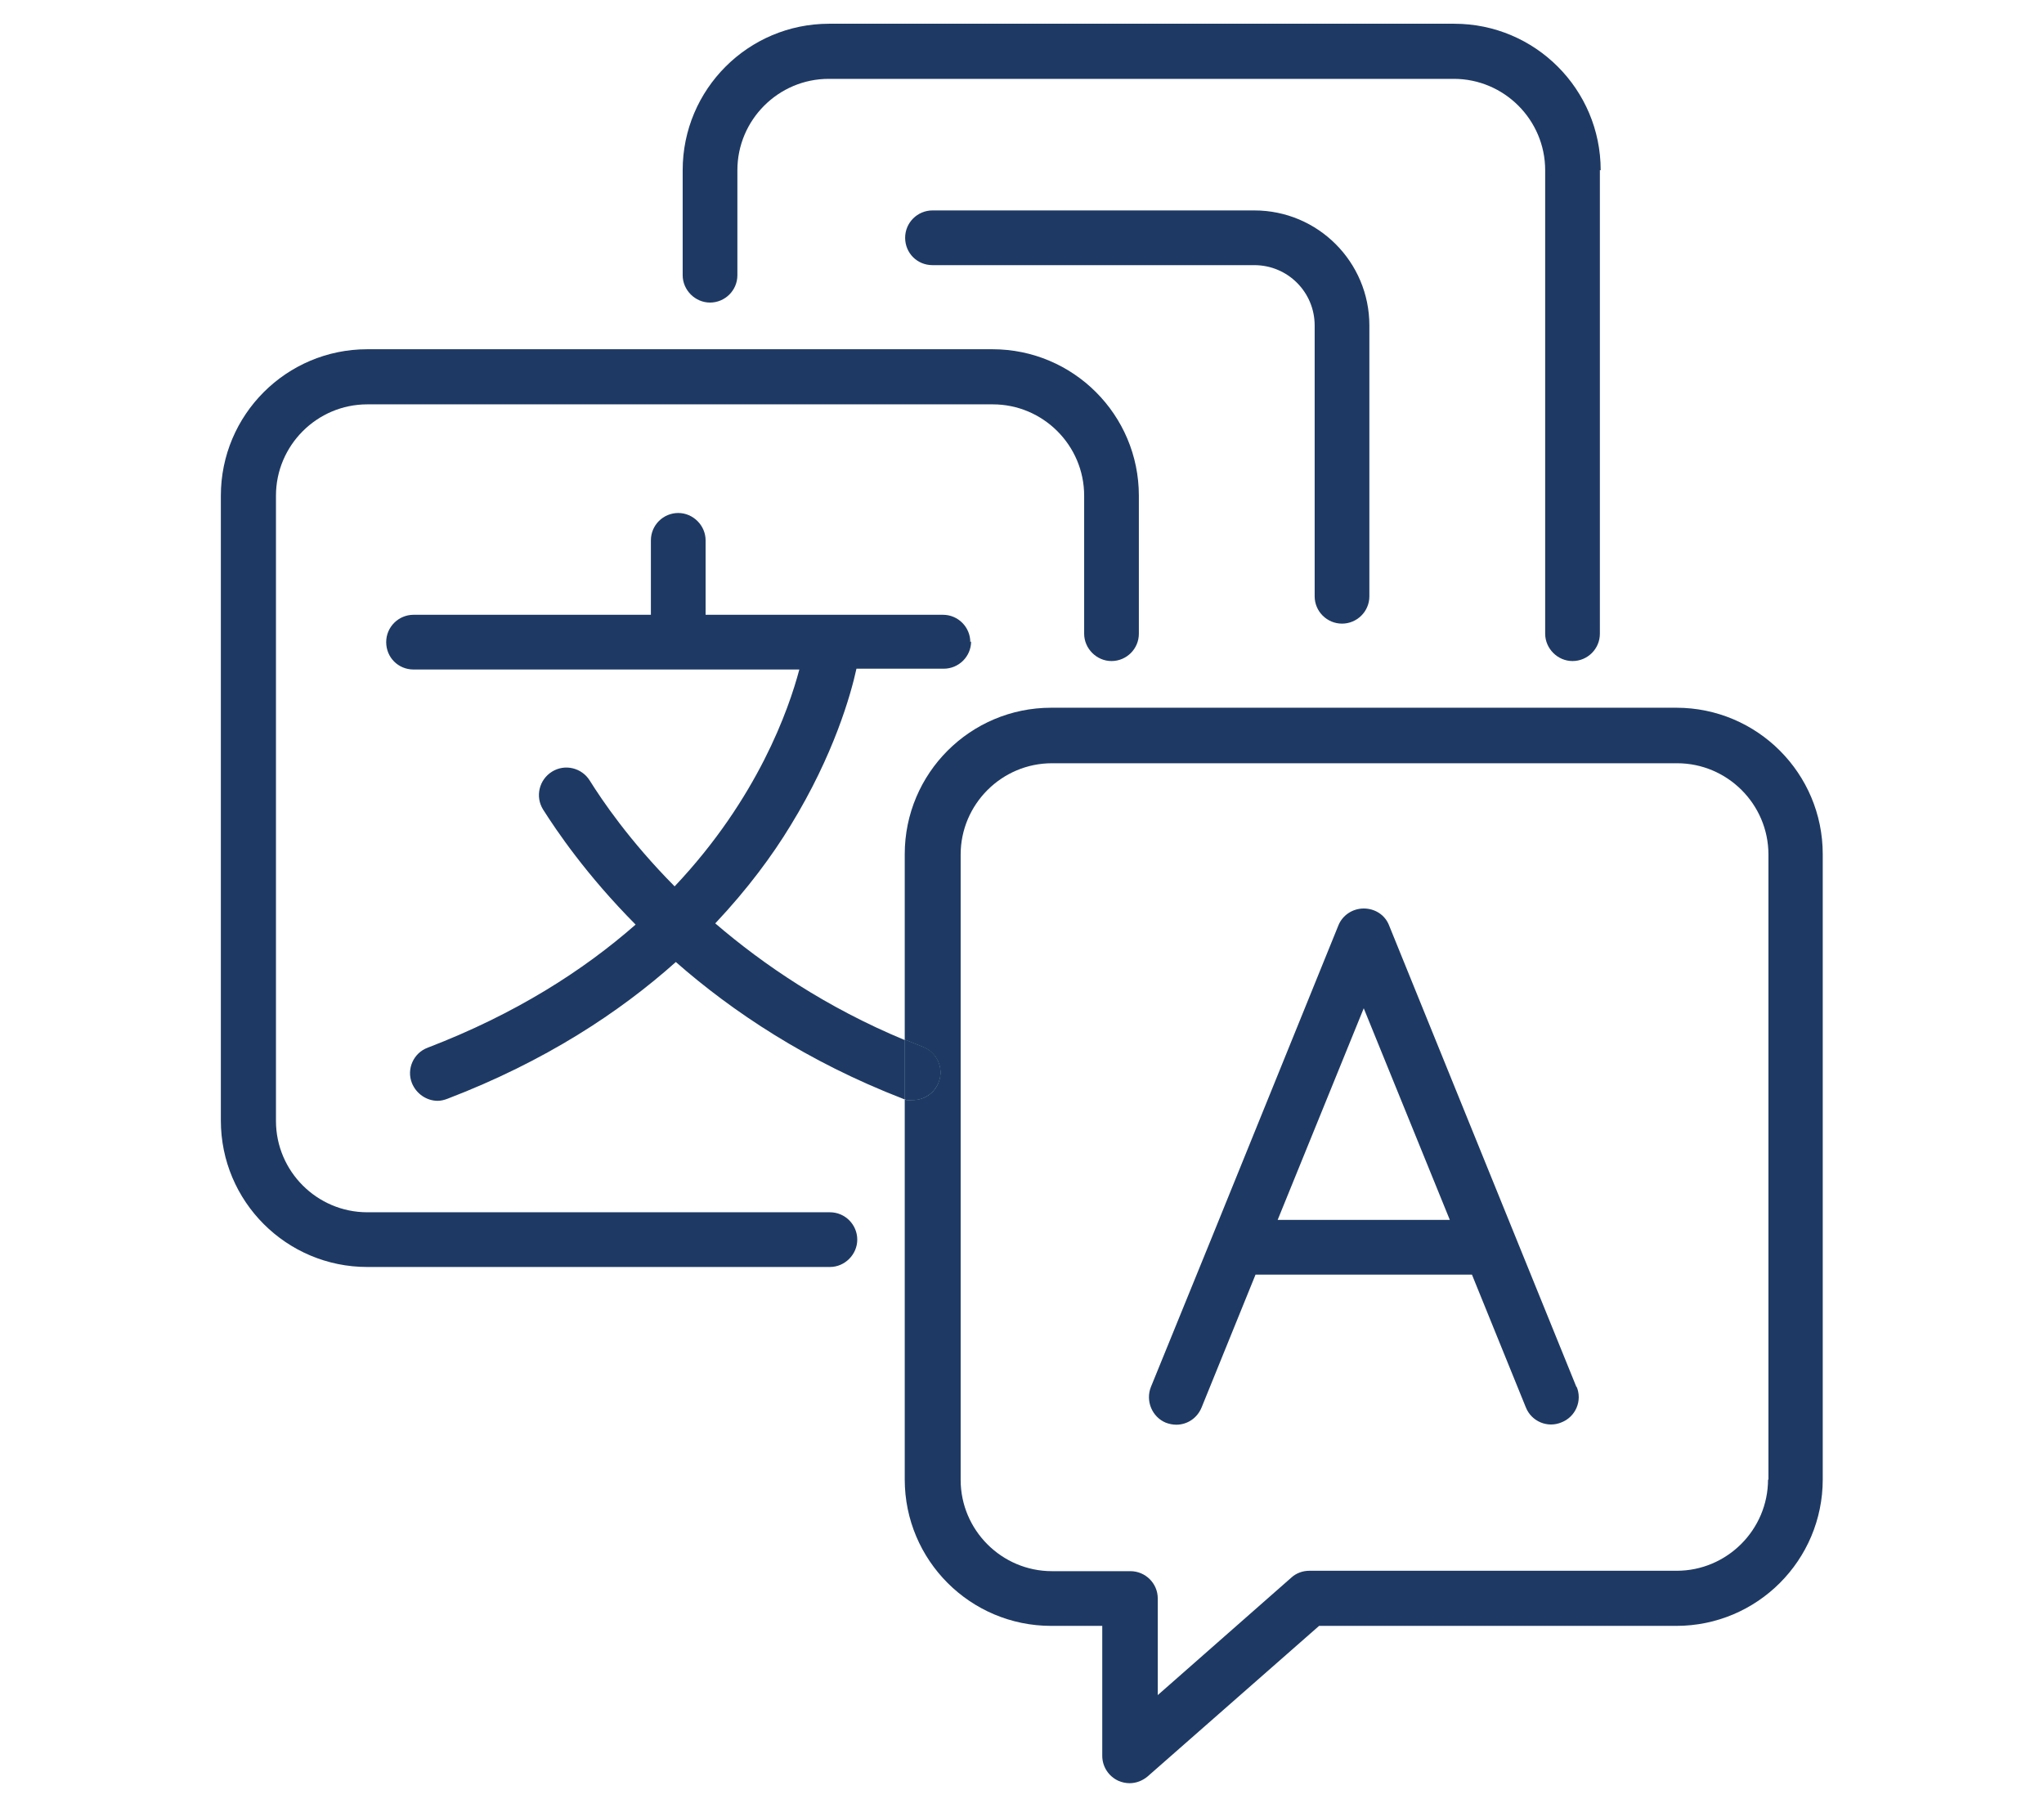
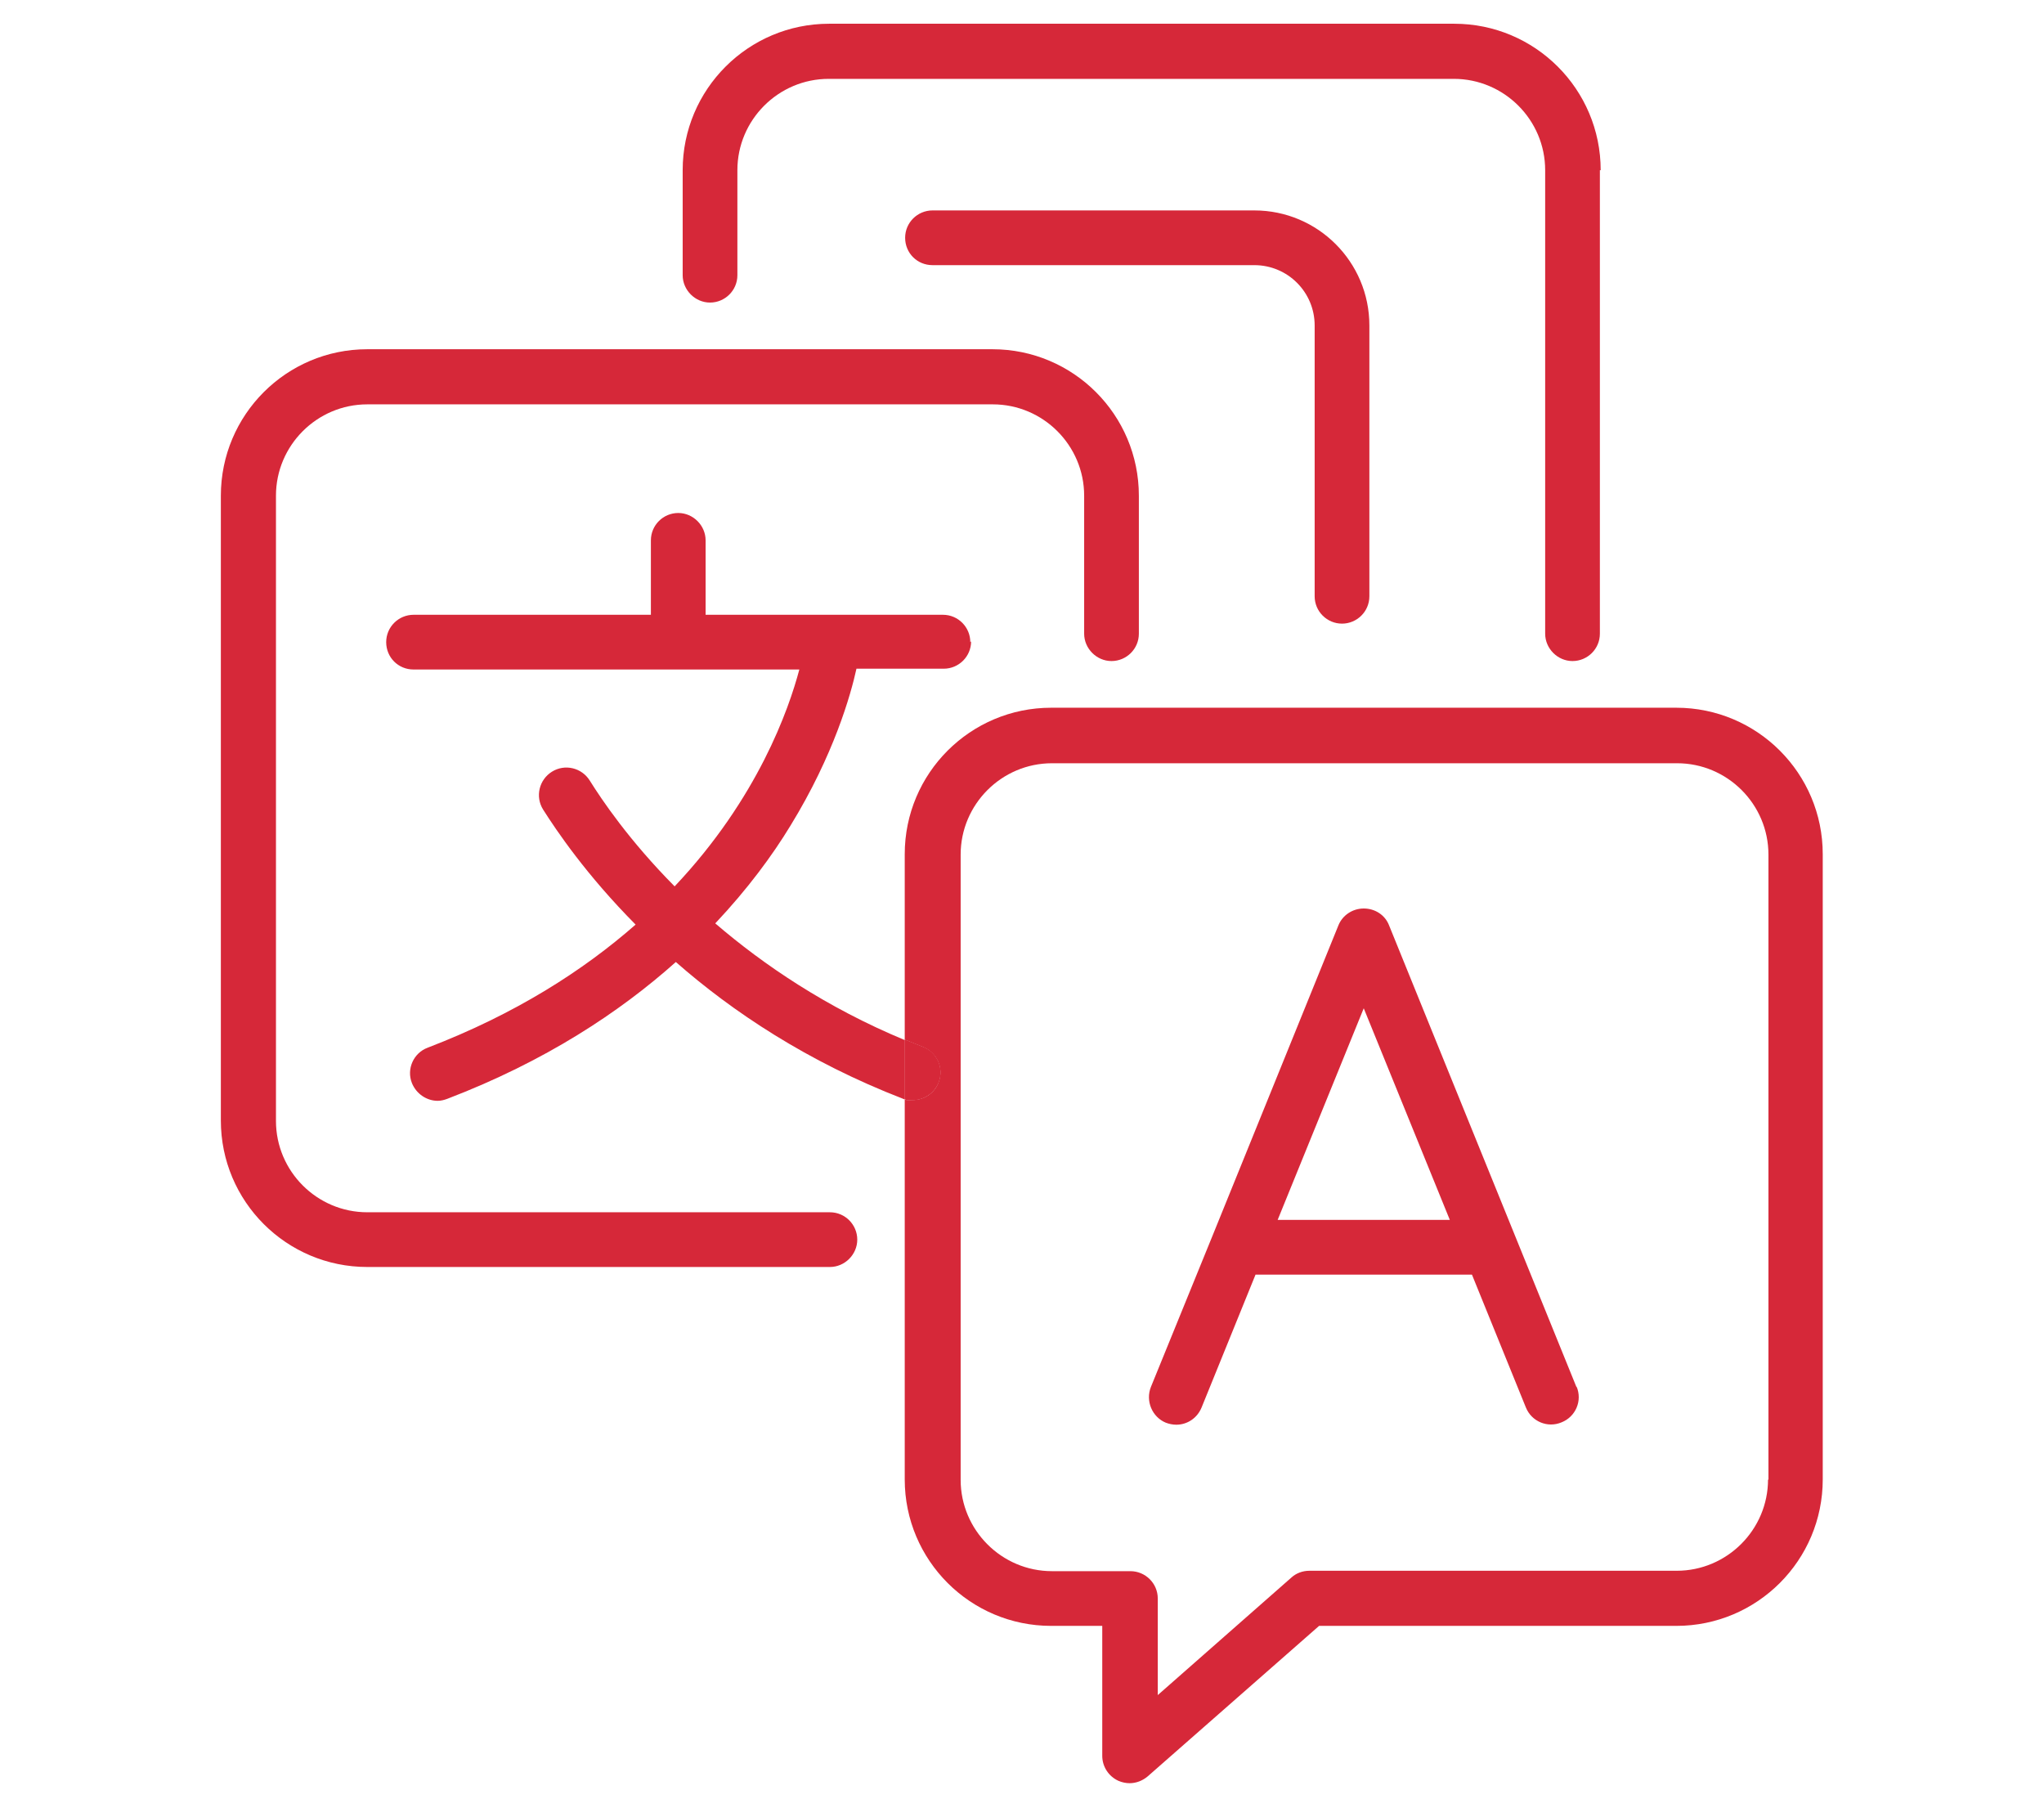
<svg xmlns="http://www.w3.org/2000/svg" id="Capa_1" viewBox="0 0 508.1 449.2">
  <defs>
-     <style>      .st0 {        fill: #1e3a64;      }    </style>
+     <style>      .st0 {        fill: #d62839;      }    </style>
  </defs>
  <path class="st0" d="M283.1,123.2v34.3c0,3.8-3.1,6.8-6.8,6.8s-6.8-3.1-6.8-6.8v-34.3c0-12.5-10.2-22.7-22.7-22.7H91.3c-12.5,0-22.7,10.2-22.7,22.7v155.4c0,12.5,10.2,22.7,22.7,22.7h115c3.8,0,6.8,3.1,6.8,6.8s-3.1,6.8-6.8,6.8h-115c-20.1,0-36.4-16.3-36.4-36.4V123.2c0-20.1,16.3-36.4,36.4-36.4h155.4c20.1,0,36.4,16.3,36.4,36.4Z" />
  <path class="st0" d="M397.7,42.3v115.2c0,3.8-3.1,6.8-6.8,6.8s-6.8-3.1-6.8-6.8V42.3c0-12.5-10.2-22.7-22.7-22.7h-155.4c-12.5,0-22.7,10.2-22.7,22.7v26.1c0,3.8-3.1,6.8-6.8,6.8s-6.8-3.1-6.8-6.8v-26.1c0-20.1,16.3-36.4,36.4-36.4h155.4c20.1,0,36.4,16.3,36.4,36.4Z" />
  <path class="st0" d="M229.4,260.2c-1.5-.6-3-1.2-4.5-1.8v14.7c.7.2,1.4.3,2,.3,2.7,0,5.3-1.7,6.4-4.4,1.4-3.5-.4-7.5-3.9-8.8Z" />
  <path class="st0" d="M416.7,175.9h-155.4c-20.1,0-36.4,16.3-36.4,36.4v46.1c1.5.6,3,1.2,4.5,1.8,3.5,1.4,5.3,5.3,3.9,8.8-1,2.7-3.6,4.4-6.4,4.4s-1.4,0-2-.3v94.6c0,20.1,16.3,36.4,36.4,36.4h12.7v32.3c0,2.7,1.6,5.1,4,6.2.9.4,1.9.6,2.8.6,1.6,0,3.2-.6,4.5-1.7l42.6-37.4h88.8c20.1,0,36.4-16.3,36.4-36.4v-155.4c0-20.1-16.3-36.4-36.4-36.4ZM439.5,367.7c0,12.5-10.2,22.7-22.7,22.7h-91.3c-1.7,0-3.3.6-4.5,1.7l-33.2,29.2v-24c0-3.8-3.1-6.8-6.8-6.8h-19.5c-12.5,0-22.7-10.2-22.7-22.7v-155.4c0-12.5,10.2-22.7,22.7-22.7h155.4c12.5,0,22.7,10.2,22.7,22.7v155.4Z" />
  <g>
    <path class="st0" d="M241.4,159.4c0,3.8-3.1,6.8-6.8,6.8h-21.7c-1.4,6.4-5.6,21.4-16.4,39-4.5,7.4-10.6,15.7-18.7,24.3,12,10.3,27.6,20.9,47.1,29v14.7c-.1,0-.3,0-.4-.1-23.8-9.2-42.5-21.7-56.5-34-14,12.5-32.5,24.7-56.8,34-.8.3-1.6.5-2.4.5-2.7,0-5.3-1.7-6.4-4.4-1.4-3.5.4-7.5,3.9-8.8,21.9-8.4,38.7-19.2,51.7-30.6-12.3-12.4-19.7-23.4-23-28.6-2-3.2-1-7.4,2.2-9.4,3.2-2,7.4-1,9.4,2.2,3,4.8,9.8,14.9,21.1,26.3,20.7-21.9,28.4-44.1,31-53.9h-95.9c-3.8,0-6.8-3-6.8-6.8s3.1-6.8,6.8-6.8h59v-18.5c0-3.8,3.1-6.8,6.8-6.8s6.8,3.1,6.8,6.8v18.5h59c3.8,0,6.8,3.1,6.8,6.8Z" />
    <path class="st0" d="M233.3,269c-1,2.7-3.6,4.4-6.4,4.4s-1.4,0-2-.3v-14.7c1.5.6,3,1.2,4.5,1.8,3.5,1.4,5.3,5.3,3.9,8.8Z" />
  </g>
  <path class="st0" d="M391.9,344.8l-46.6-114.8c-1-2.6-3.5-4.2-6.3-4.2s-5.3,1.7-6.3,4.2l-31.4,77.4s0,0,0,0l-15.2,37.3c-1.4,3.5.3,7.5,3.7,8.9.8.3,1.7.5,2.6.5,2.7,0,5.2-1.6,6.3-4.3l13.4-33h53.8l13.4,33c1.4,3.5,5.4,5.2,8.9,3.7,3.5-1.4,5.2-5.4,3.7-8.9ZM317.6,303.2l21.4-52.6,21.4,52.6h-42.7Z" />
  <path class="st0" d="M340.4,80.9v67.3c0,3.8-3.1,6.8-6.8,6.8s-6.8-3-6.8-6.8v-67.3c0-8.3-6.7-15-15-15h-80c-3.8,0-6.8-3-6.8-6.8s3.1-6.8,6.8-6.8h80c15.8,0,28.6,12.8,28.6,28.6Z" />
</svg>
